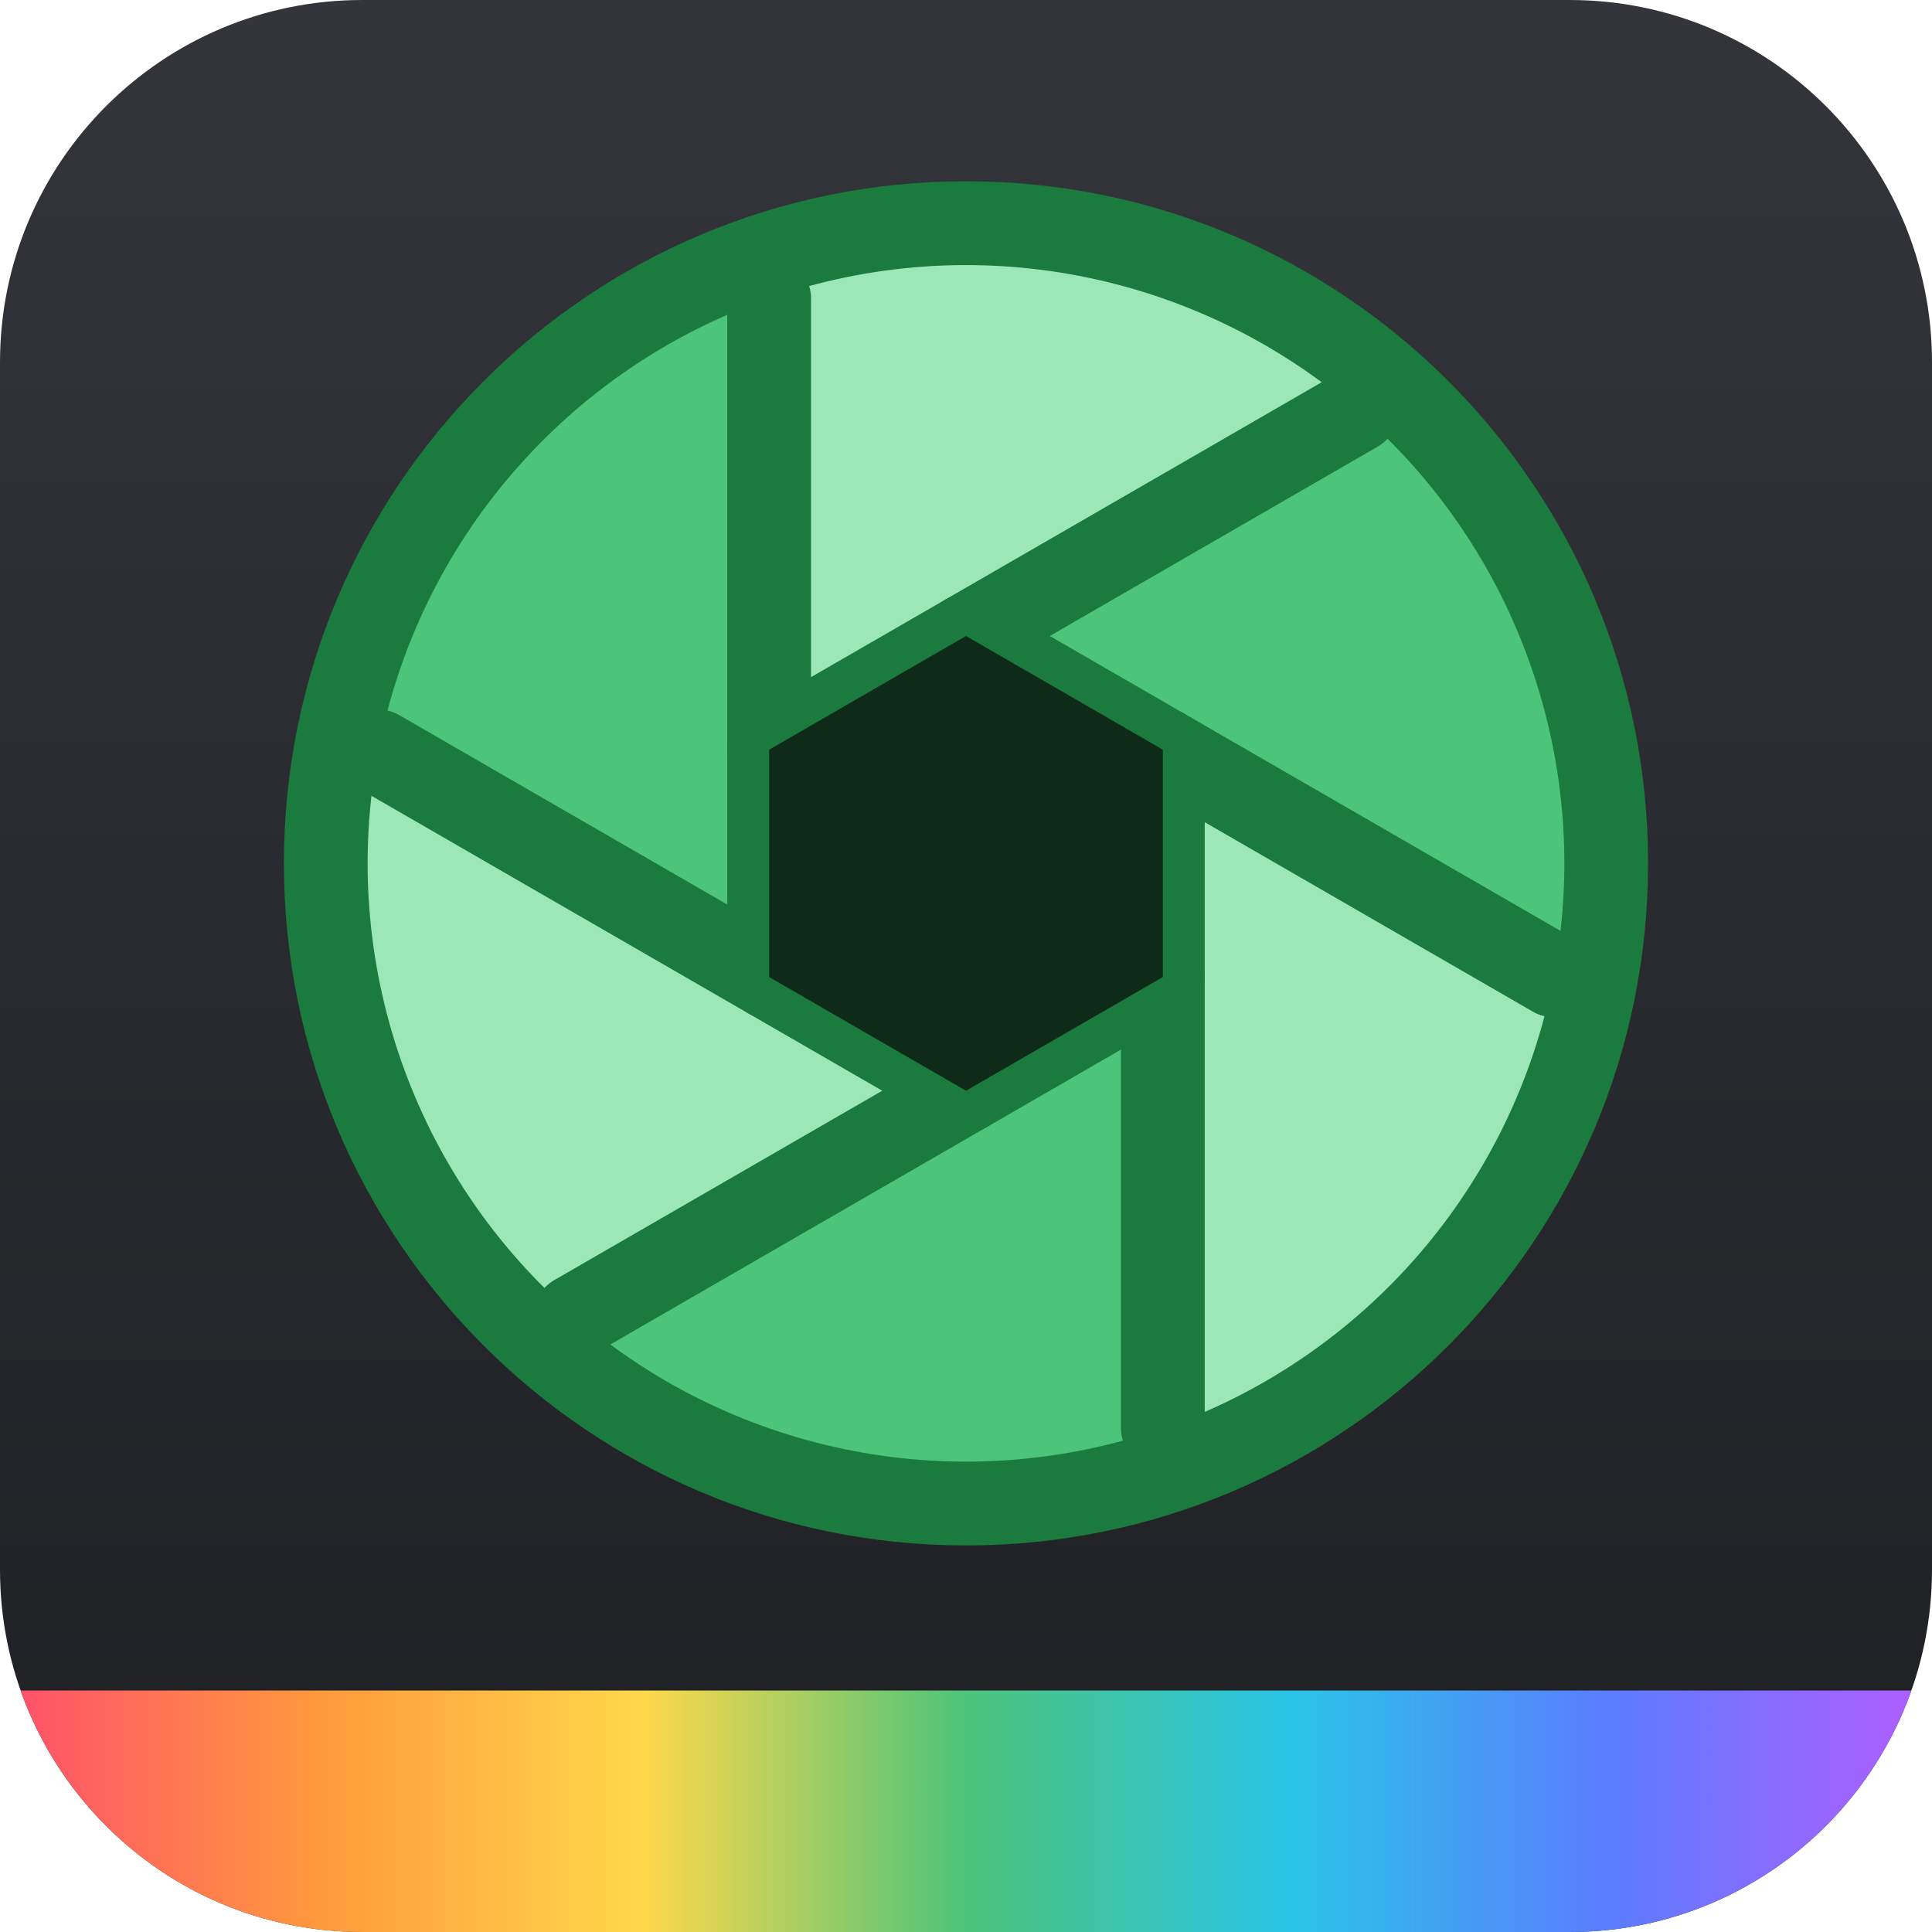
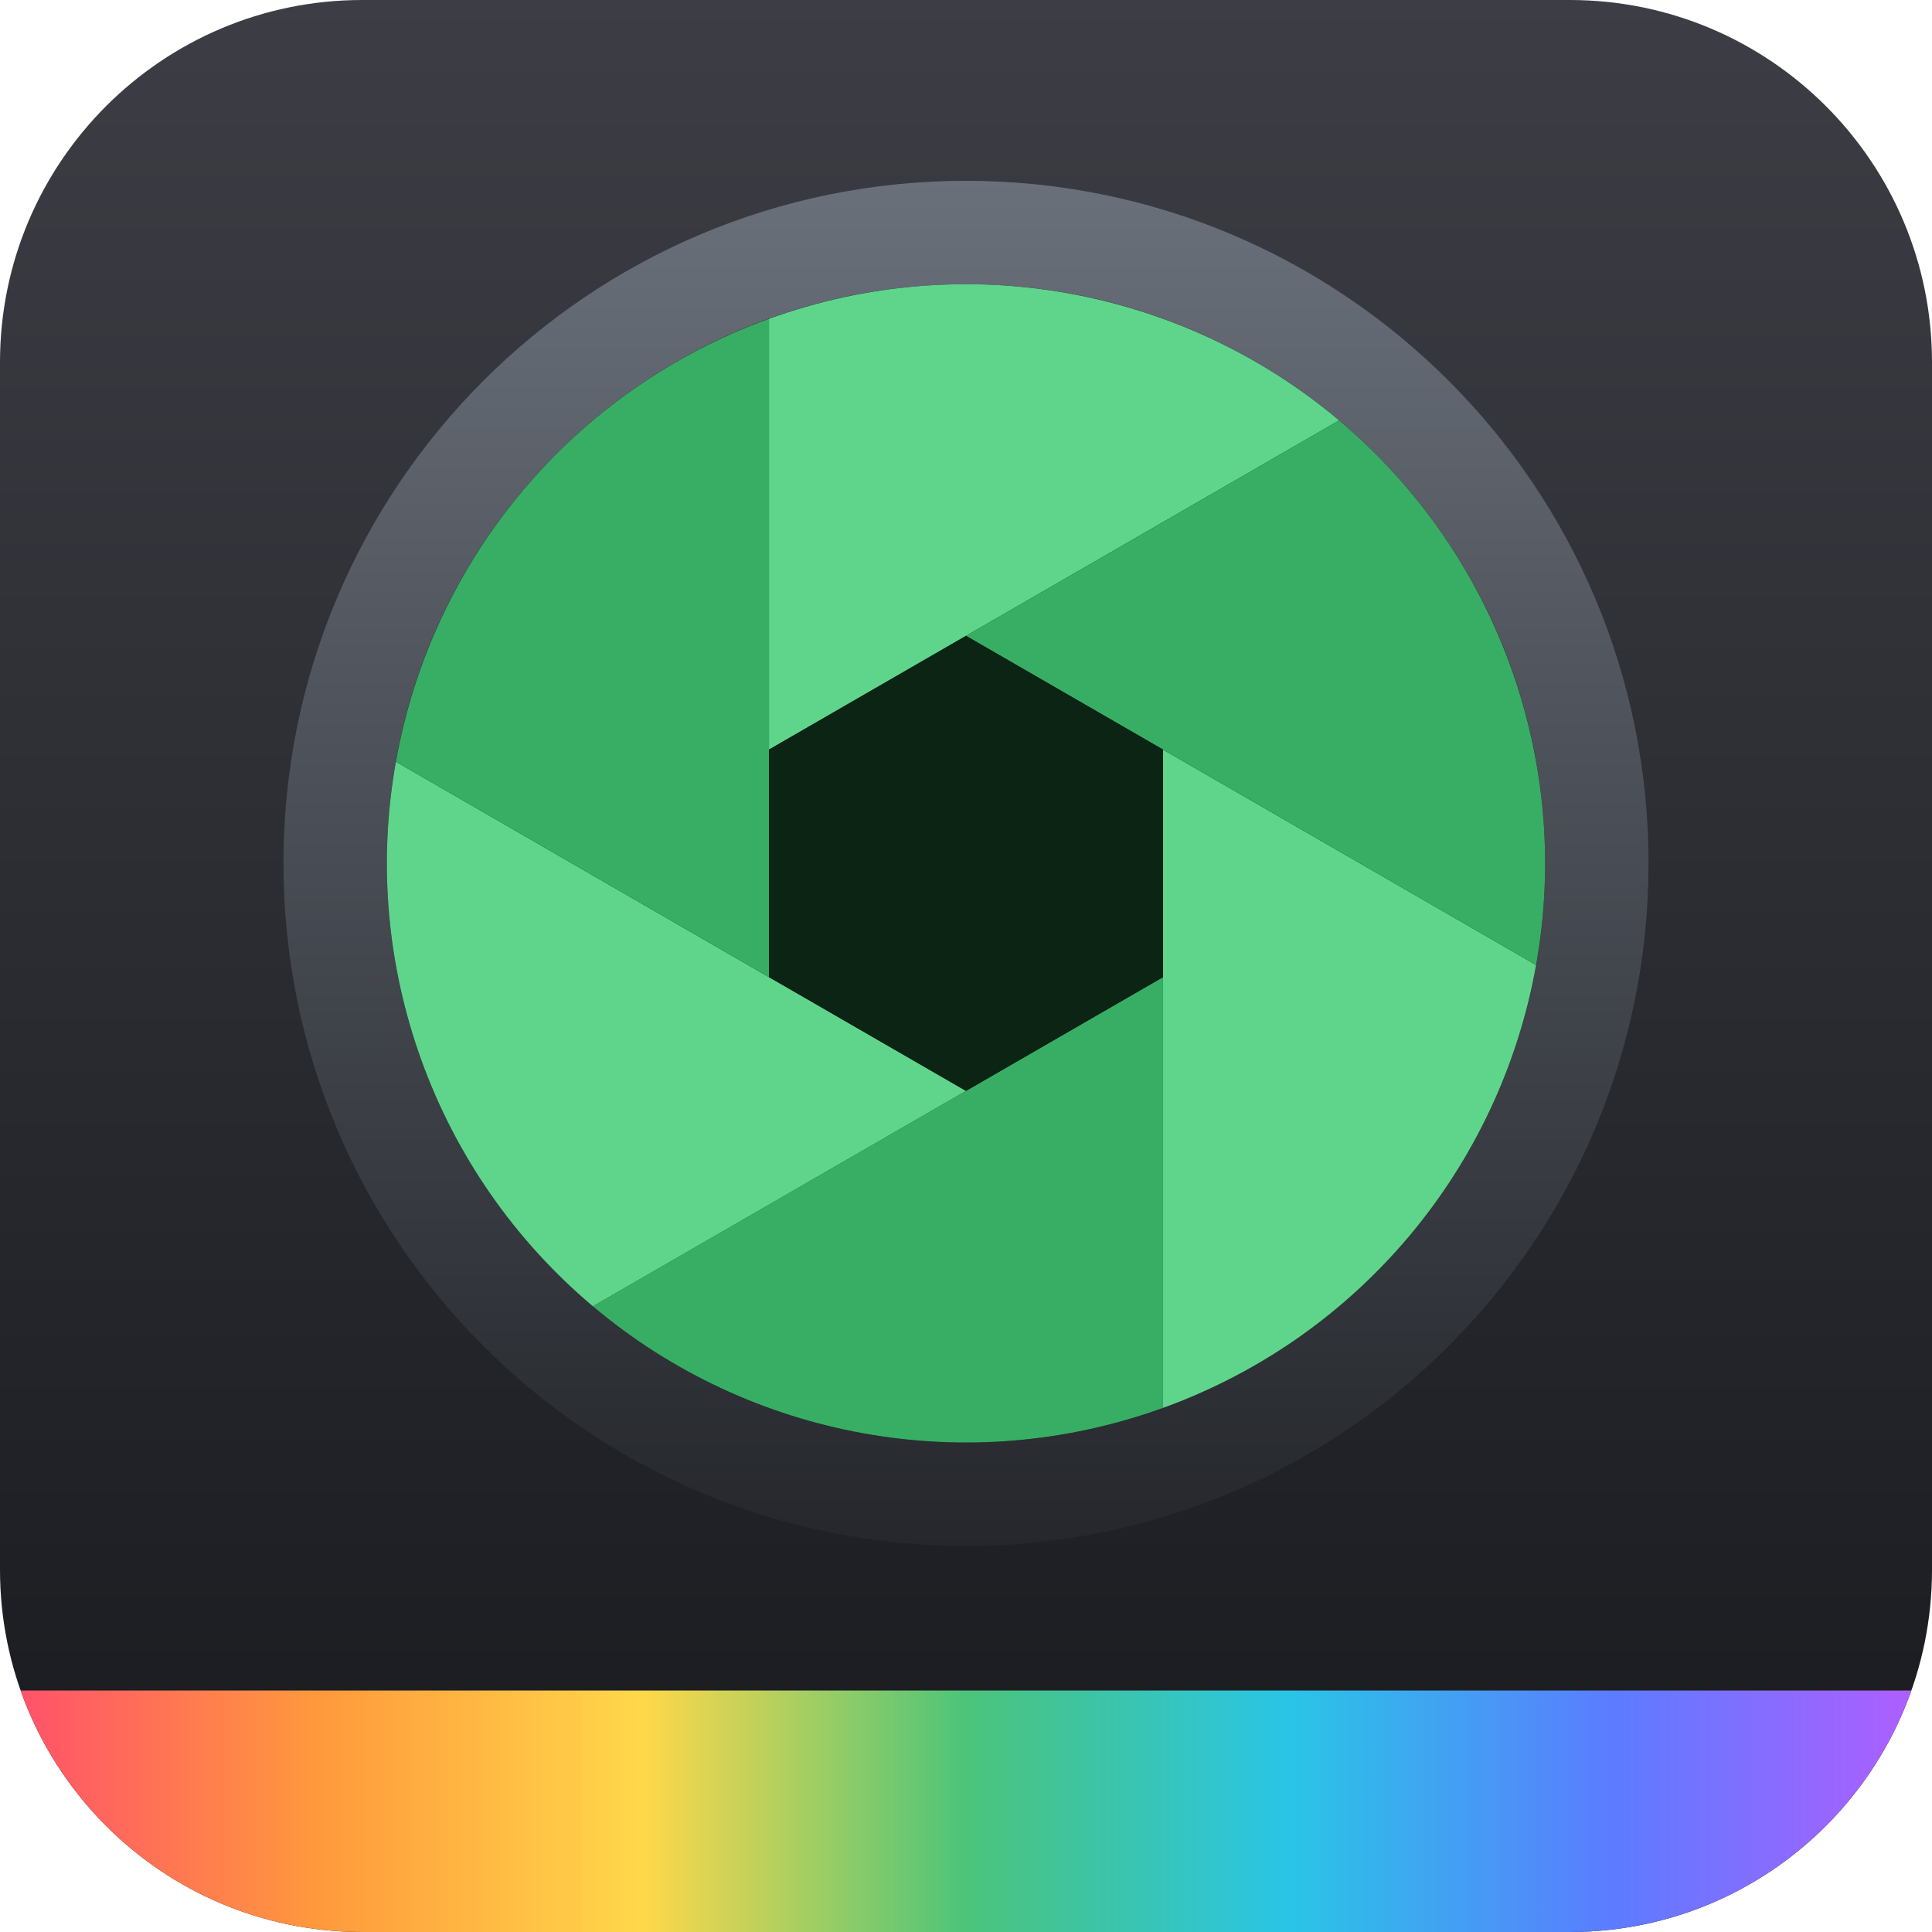
<svg xmlns="http://www.w3.org/2000/svg" viewBox="0 0 16 16" width="16" height="16">
  <defs>
    <linearGradient id="albumen-c-s16-tile" x1="0" y1="0" x2="0" y2="1">
-       <stop offset="0" stop-color="#34353B" />
-       <stop offset="1" stop-color="#1E1F23" />
+       <stop offset="0" stop-color="#3D3E45" />
+       <stop offset="1" stop-color="#18191D" />
    </linearGradient>
    <linearGradient id="albumen-c-s16-spec" x1="0" y1="0" x2="16" y2="0" gradientUnits="userSpaceOnUse">
      <stop offset="0.000" stop-color="#FF4D6D" />
      <stop offset="0.167" stop-color="#FF9A3C" />
      <stop offset="0.333" stop-color="#FFD84A" />
      <stop offset="0.500" stop-color="#4CC47A" />
      <stop offset="0.667" stop-color="#29C5E6" />
      <stop offset="0.833" stop-color="#5B7CFF" />
      <stop offset="1.000" stop-color="#B45CFF" />
    </linearGradient>
    <clipPath id="albumen-c-s16-clip">
      <rect x="0" y="0" width="16" height="16" rx="3" />
    </clipPath>
+     <linearGradient id="albumen-c-s16-ring" x1="0" y1="0" x2="0" y2="1">
+       <stop offset="0" stop-color="#6A707A" />
+       <stop offset="1" stop-color="#25272C" />
+     </linearGradient>
  </defs>
  <rect x="0" y="0" width="16" height="16" rx="3" fill="url(#albumen-c-s16-tile)" />
  <rect x="0" y="14" width="16" height="2" fill="url(#albumen-c-s16-spec)" clip-path="url(#albumen-c-s16-clip)" />
-   <g transform="translate(8.000 7.150) scale(0.0991) translate(-128.00 -128.00)">
-     <circle cx="128" cy="128" r="57" fill="#1B7A3D" />
-     <path d="M144.45 118.5L177.12 137.36A50 50 0 0 1 144.45 175.21Z" fill="#9BE8B6" />
-     <path d="M144.45 137.5L144.45 175.21A50 50 0 0 1 95.34 165.86Z" fill="#4CC47A" />
-     <path d="M128 147L95.34 165.86A50 50 0 0 1 78.88 118.64Z" fill="#9BE8B6" />
-     <path d="M111.55 137.5L78.88 118.64A50 50 0 0 1 111.55 80.79Z" fill="#4CC47A" />
-     <path d="M111.55 118.5L111.55 80.79A50 50 0 0 1 160.66 90.14Z" fill="#9BE8B6" />
-     <path d="M128 109L160.66 90.14A50 50 0 0 1 177.12 137.36Z" fill="#4CC47A" />
-     <g stroke="#1B7A3D" stroke-width="7" stroke-linecap="round">
-       <path d="M128 109L177.12 137.36" />
-       <path d="M144.45 118.5L144.45 175.21" />
-       <path d="M144.45 137.5L95.34 165.86" />
-       <path d="M128 147L78.88 118.64" />
-       <path d="M111.55 137.5L111.55 80.79" />
-       <path d="M111.55 118.5L160.66 90.14" />
+   <g transform="translate(8.000 7.150) scale(0.0702) translate(-128.00 -116.00)">
+     <g transform="translate(128 116) scale(1.22) translate(-128 -116)">
+       <circle cx="128" cy="116" r="66" fill="url(#albumen-c-s16-ring)" />
+       <circle cx="128" cy="116" r="56" fill="#0B0D10" />
+       <path d="M147.05 105L183.13 125.83A56 56 0 0 1 147.05 168.66Z" fill="#5FD58C" />
+       <path d="M147.05 127L147.05 168.66A56 56 0 0 1 91.92 158.83Z" fill="#38AE64" />
+       <path d="M128 138L91.92 158.83A56 56 0 0 1 72.87 106.17Z" fill="#5FD58C" />
+       <path d="M108.95 127L72.87 106.17A56 56 0 0 1 108.95 63.34Z" fill="#38AE64" />
+       <path d="M108.95 105L108.95 63.34A56 56 0 0 1 164.08 73.17Z" fill="#5FD58C" />
+       <path d="M128 94L164.08 73.17A56 56 0 0 1 183.13 125.83Z" fill="#38AE64" />
+       <path d="M128 94L147.05 105L147.05 127L128 138L108.95 127L108.95 105Z" fill="#0B2414" />
    </g>
-     <path d="M128 109L144.45 118.5L144.45 137.5L128 147L111.55 137.5L111.55 118.5Z" fill="#0E2A18" />
  </g>
</svg>
